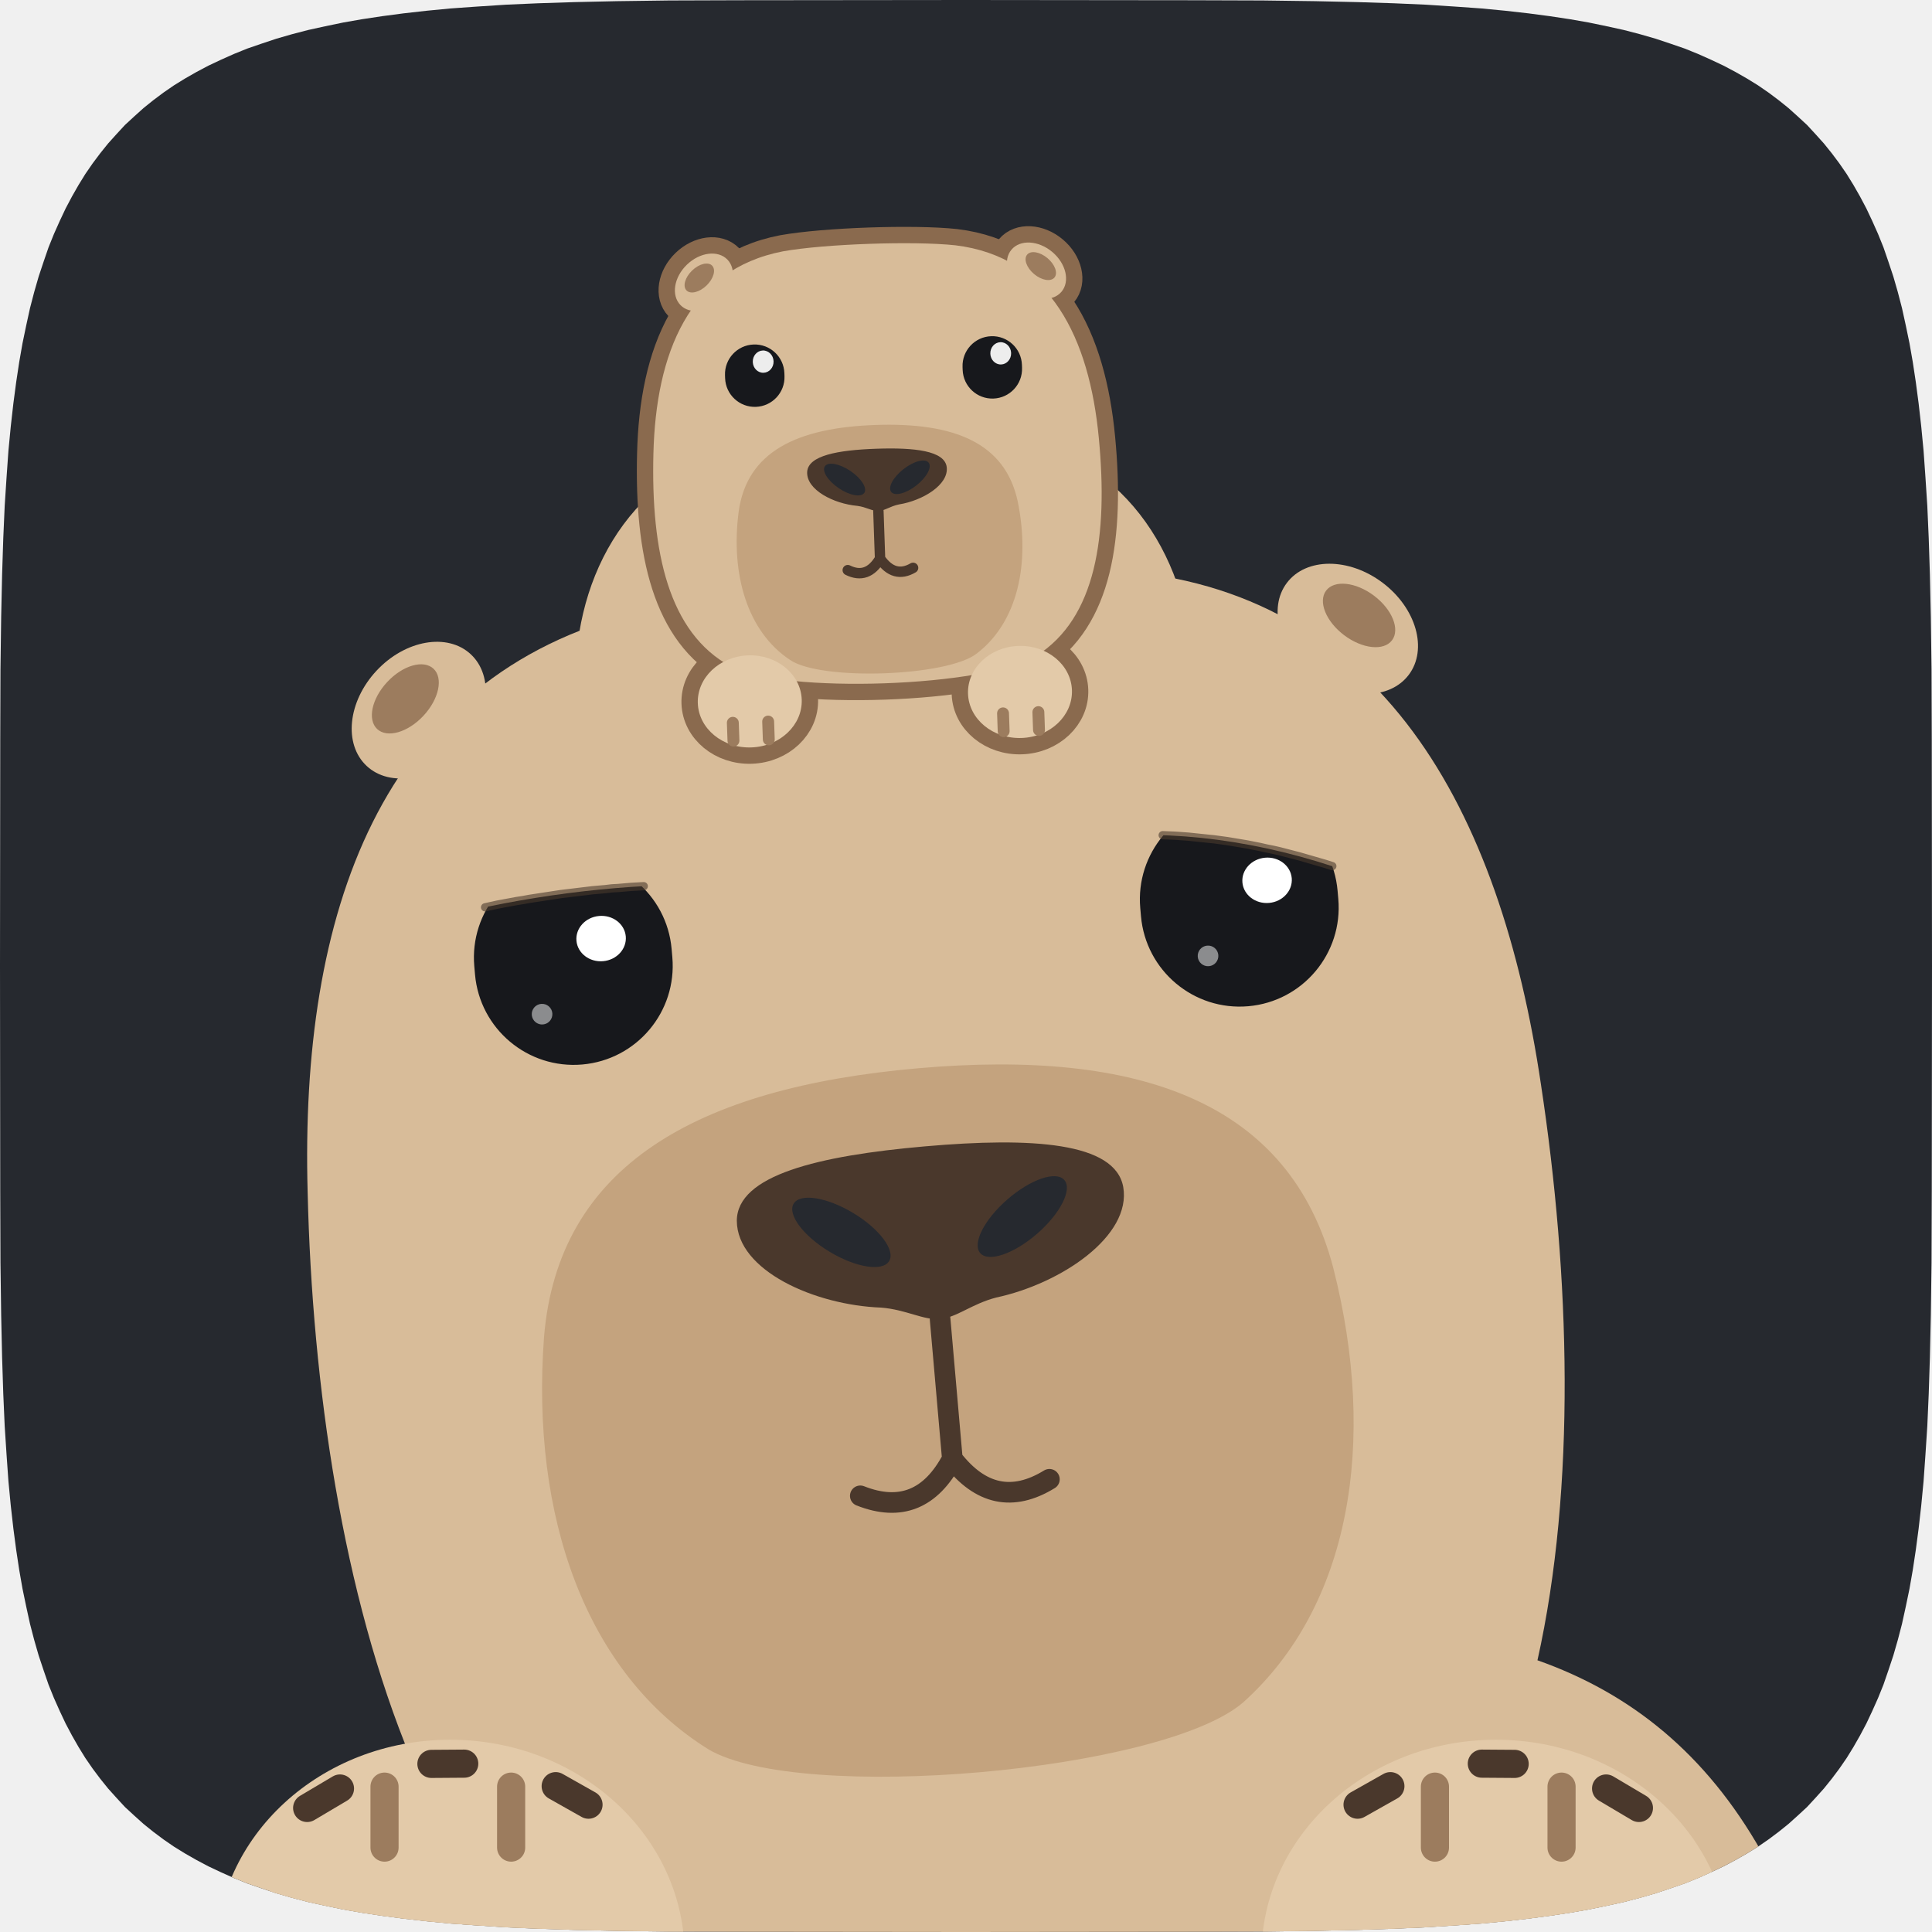
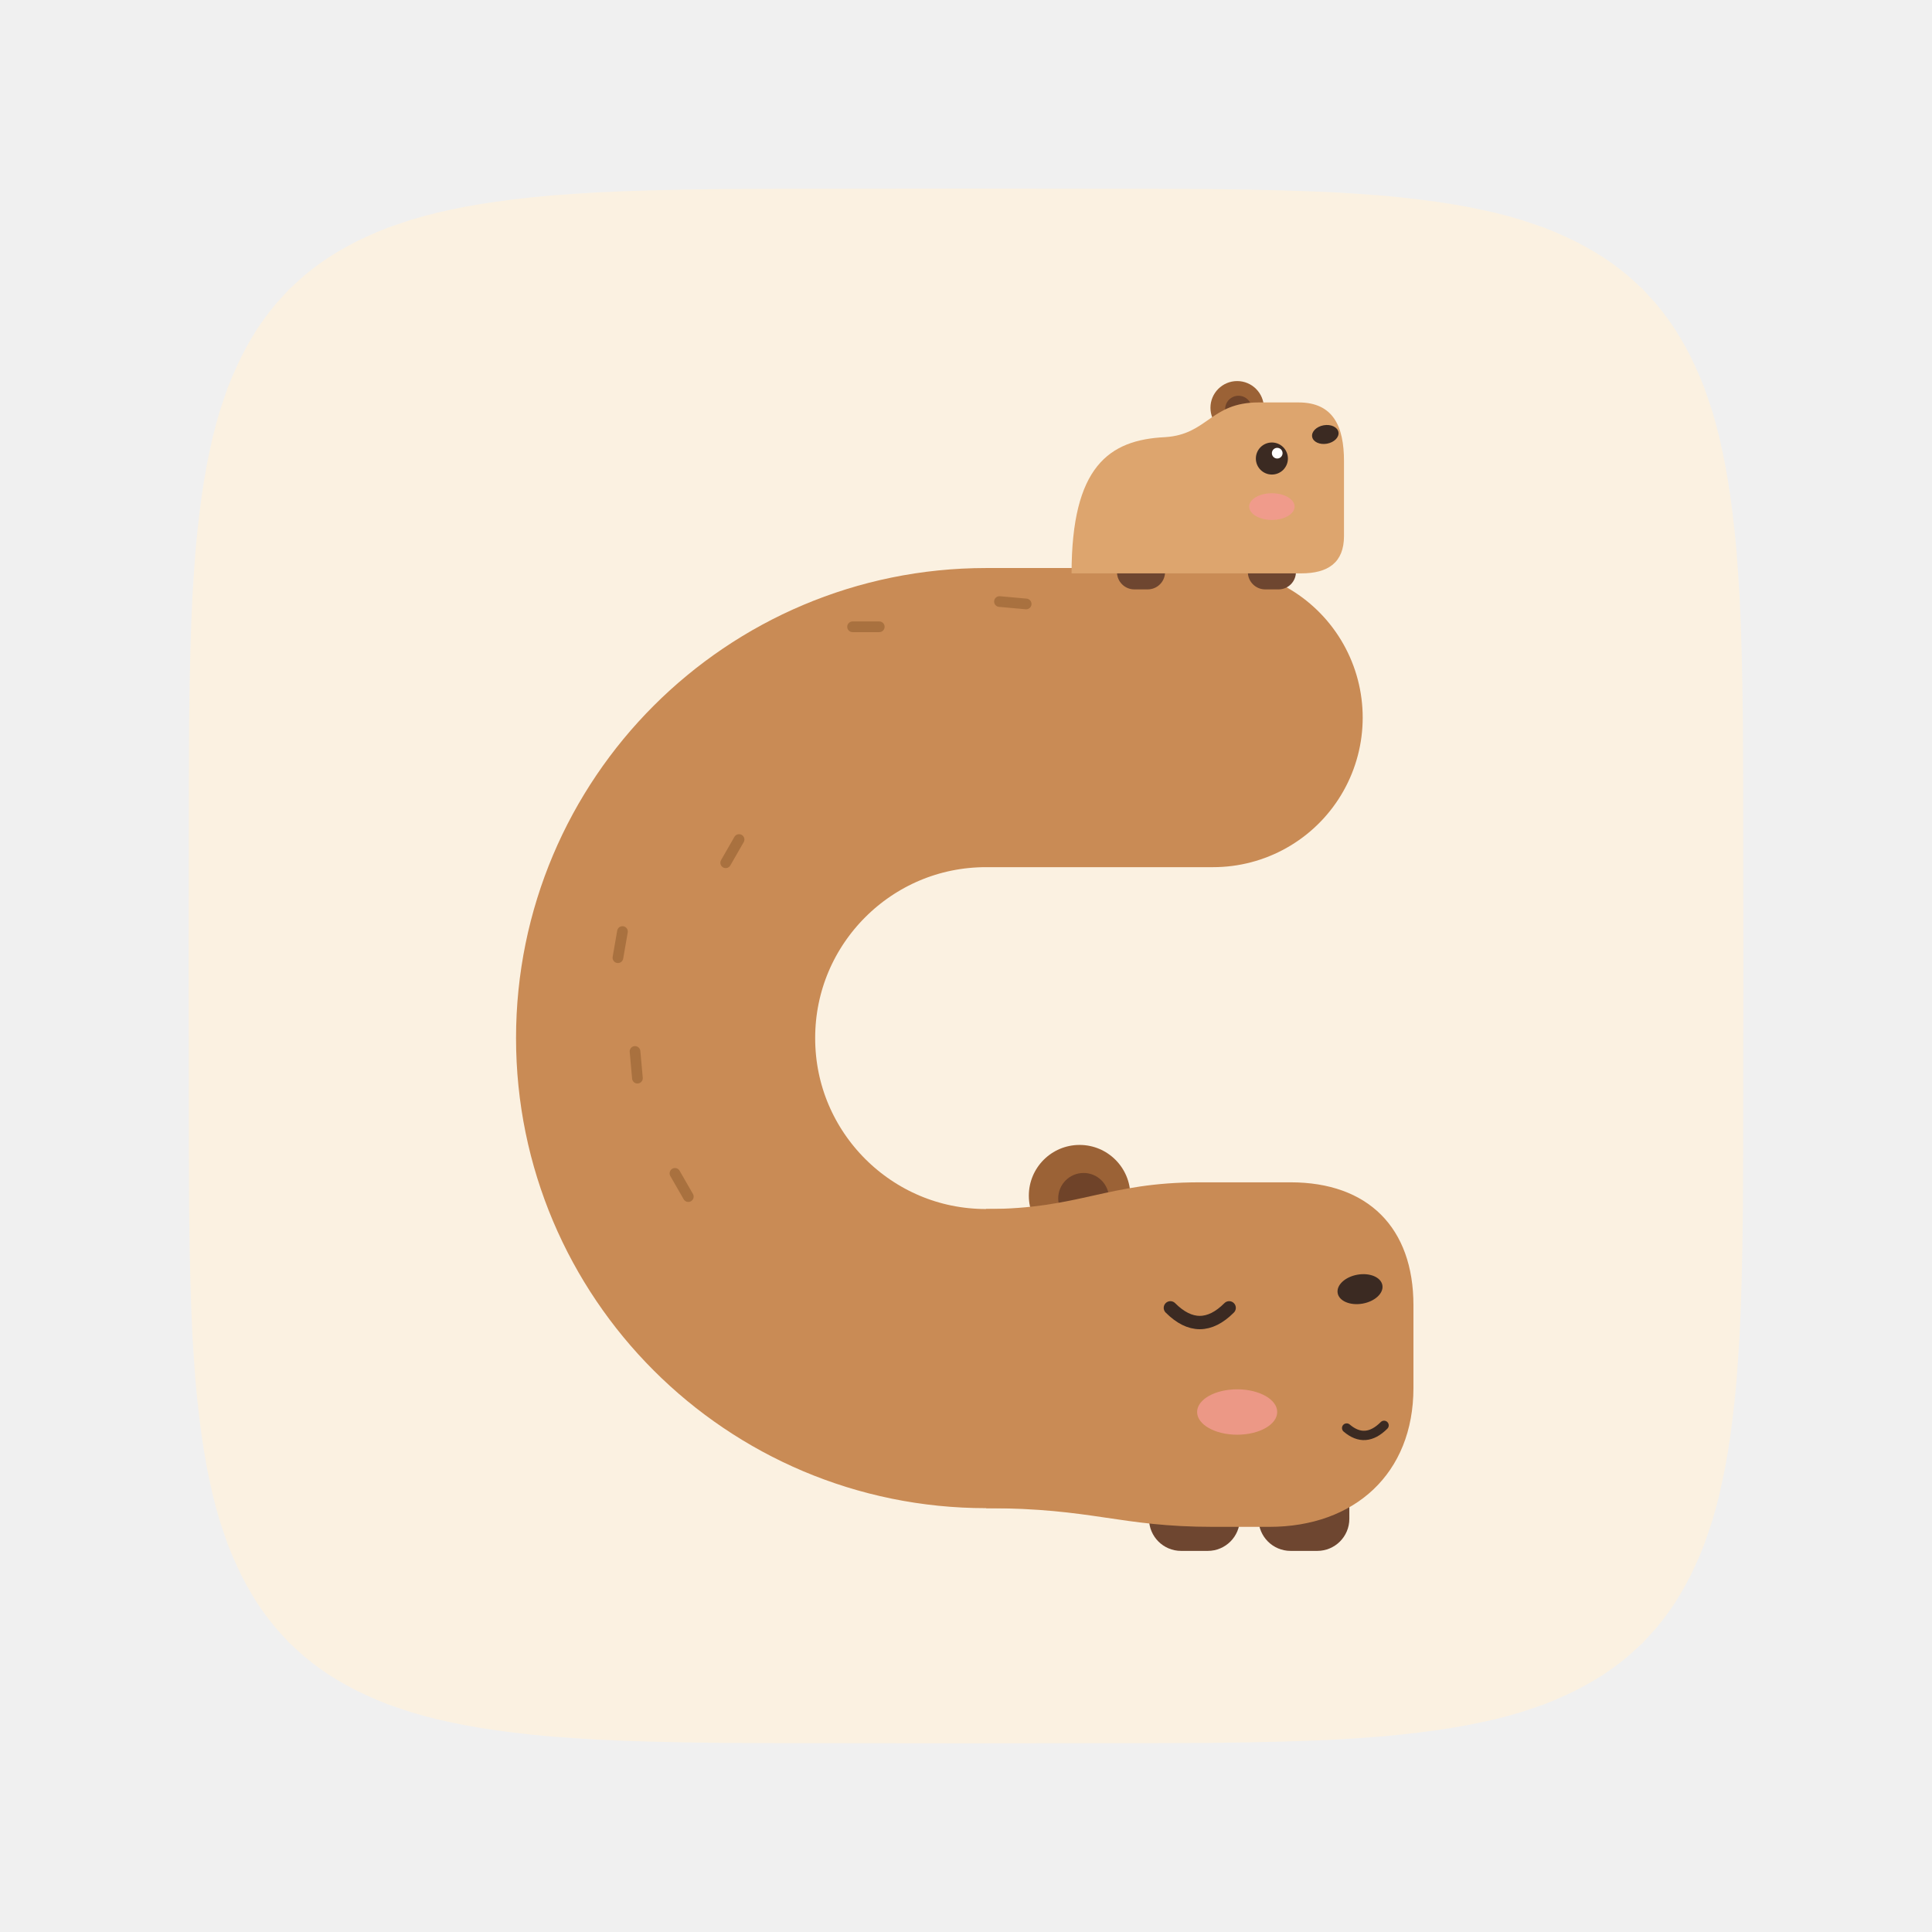
- <svg xmlns="http://www.w3.org/2000/svg" width="1024" height="1024" viewBox="100 100 824 824">
+ <svg xmlns="http://www.w3.org/2000/svg" width="1024" height="1024" viewBox="0 0 1024 1024">
  <defs>
-     <path id="tile" d="M924.0 512.0 L923.9 608.0 L923.8 638.6 L923.5 660.9 L923.1 679.0 L922.6 694.5 L922.0 708.2 L921.2 720.5 L920.4 731.8 L919.4 742.2 L918.3 751.9 L917.1 761.0 L915.8 769.6 L914.4 777.6 L912.8 785.3 L911.2 792.6 L909.4 799.5 L907.5 806.1 L905.4 812.4 L903.3 818.5 L901.0 824.2 L898.5 829.8 L896.0 835.1 L893.3 840.2 L890.5 845.1 L887.6 849.8 L884.5 854.3 L881.2 858.7 L877.9 862.8 L874.3 866.8 L870.7 870.7 L866.8 874.3 L862.8 877.9 L858.7 881.2 L854.3 884.5 L849.8 887.6 L845.1 890.5 L840.2 893.3 L835.1 896.0 L829.8 898.5 L824.2 901.0 L818.5 903.3 L812.4 905.4 L806.1 907.5 L799.5 909.4 L792.6 911.2 L785.3 912.8 L777.6 914.4 L769.6 915.8 L761.0 917.1 L751.9 918.3 L742.2 919.4 L731.8 920.4 L720.5 921.2 L708.2 922.0 L694.5 922.6 L679.0 923.1 L660.9 923.5 L638.6 923.8 L608.0 923.9 L512.0 924.0 L416.0 923.9 L385.4 923.8 L363.1 923.5 L345.0 923.1 L329.5 922.6 L315.8 922.0 L303.5 921.2 L292.2 920.4 L281.8 919.4 L272.1 918.3 L263.0 917.1 L254.4 915.8 L246.4 914.4 L238.7 912.8 L231.4 911.2 L224.5 909.4 L217.9 907.5 L211.6 905.4 L205.5 903.3 L199.8 901.0 L194.2 898.5 L188.9 896.0 L183.8 893.3 L178.9 890.5 L174.2 887.6 L169.7 884.5 L165.3 881.2 L161.2 877.9 L157.2 874.3 L153.3 870.7 L149.7 866.8 L146.1 862.8 L142.8 858.7 L139.5 854.3 L136.4 849.8 L133.5 845.1 L130.7 840.2 L128.0 835.1 L125.5 829.8 L123.0 824.2 L120.7 818.5 L118.6 812.4 L116.5 806.1 L114.6 799.5 L112.8 792.6 L111.2 785.3 L109.6 777.6 L108.2 769.6 L106.9 761.0 L105.7 751.9 L104.6 742.2 L103.6 731.8 L102.8 720.5 L102.0 708.2 L101.4 694.5 L100.9 679.0 L100.5 660.9 L100.2 638.6 L100.1 608.0 L100.0 512.0 L100.1 416.0 L100.2 385.4 L100.5 363.1 L100.9 345.0 L101.4 329.5 L102.0 315.8 L102.8 303.5 L103.6 292.2 L104.6 281.8 L105.7 272.1 L106.9 263.0 L108.2 254.4 L109.6 246.4 L111.2 238.7 L112.8 231.4 L114.6 224.5 L116.5 217.9 L118.6 211.6 L120.7 205.5 L123.0 199.8 L125.5 194.2 L128.0 188.9 L130.7 183.8 L133.5 178.9 L136.4 174.2 L139.5 169.7 L142.8 165.3 L146.1 161.2 L149.7 157.2 L153.3 153.3 L157.2 149.7 L161.2 146.1 L165.3 142.8 L169.7 139.5 L174.2 136.4 L178.9 133.5 L183.8 130.7 L188.9 128.0 L194.2 125.5 L199.8 123.0 L205.5 120.7 L211.6 118.6 L217.9 116.5 L224.5 114.6 L231.4 112.8 L238.7 111.2 L246.4 109.6 L254.4 108.2 L263.0 106.9 L272.1 105.7 L281.8 104.6 L292.2 103.6 L303.5 102.8 L315.8 102.0 L329.5 101.4 L345.0 100.9 L363.1 100.5 L385.4 100.2 L416.0 100.1 L512.0 100.0 L608.0 100.1 L638.6 100.2 L660.9 100.5 L679.0 100.9 L694.5 101.4 L708.2 102.0 L720.5 102.8 L731.8 103.6 L742.2 104.6 L751.9 105.7 L761.0 106.9 L769.6 108.2 L777.6 109.6 L785.3 111.2 L792.6 112.8 L799.5 114.6 L806.1 116.5 L812.4 118.6 L818.5 120.7 L824.2 123.0 L829.8 125.5 L835.1 128.0 L840.2 130.7 L845.1 133.5 L849.8 136.4 L854.3 139.5 L858.7 142.8 L862.8 146.1 L866.8 149.7 L870.7 153.3 L874.3 157.2 L877.9 161.2 L881.2 165.3 L884.5 169.7 L887.6 174.2 L890.5 178.9 L893.3 183.8 L896.0 188.9 L898.5 194.2 L901.0 199.8 L903.3 205.5 L905.4 211.6 L907.5 217.9 L909.4 224.5 L911.2 231.4 L912.8 238.7 L914.4 246.4 L915.8 254.4 L917.1 263.0 L918.3 272.1 L919.4 281.8 L920.4 292.2 L921.2 303.5 L922.0 315.8 L922.6 329.5 L923.1 345.0 L923.5 363.1 L923.8 385.4 L923.9 416.0 Z" />
+     <filter id="tileDrop" x="-10%" y="-10%" width="120%" height="125%">
+       <feGaussianBlur stdDeviation="14" />
+     </filter>
+     <path id="squircle" d="M924.0 512.0 L923.9 608.0 L923.8 638.6 L923.5 660.9 L923.1 679.0 L922.6 694.5 L922.0 708.2 L921.2 720.5 L920.4 731.8 L919.4 742.2 L918.3 751.9 L917.1 761.0 L915.8 769.6 L914.4 777.6 L912.8 785.3 L911.2 792.6 L909.4 799.5 L907.5 806.1 L905.4 812.4 L903.3 818.5 L901.0 824.2 L898.5 829.8 L896.0 835.1 L893.3 840.2 L890.5 845.1 L887.6 849.8 L884.5 854.3 L881.2 858.7 L877.9 862.8 L874.3 866.8 L870.7 870.7 L866.8 874.3 L862.8 877.9 L858.7 881.2 L854.3 884.5 L849.8 887.6 L845.1 890.5 L840.2 893.3 L835.1 896.0 L829.8 898.5 L824.2 901.0 L818.5 903.3 L812.4 905.4 L806.1 907.5 L799.5 909.4 L792.6 911.2 L785.3 912.8 L777.6 914.4 L769.6 915.8 L761.0 917.1 L751.9 918.3 L742.2 919.4 L731.8 920.4 L720.5 921.2 L708.2 922.0 L694.5 922.6 L679.0 923.1 L660.9 923.5 L638.6 923.8 L608.0 923.9 L512.0 924.0 L416.0 923.9 L385.4 923.8 L363.1 923.5 L345.0 923.1 L329.5 922.6 L315.8 922.0 L303.5 921.2 L292.2 920.4 L281.8 919.4 L272.1 918.3 L263.0 917.1 L254.4 915.8 L246.4 914.4 L238.7 912.8 L231.4 911.2 L224.5 909.4 L217.9 907.5 L211.6 905.4 L205.5 903.3 L199.8 901.0 L194.2 898.5 L188.9 896.0 L183.8 893.3 L178.9 890.5 L174.2 887.6 L169.7 884.5 L165.3 881.2 L161.2 877.9 L157.2 874.3 L153.3 870.7 L149.7 866.8 L146.1 862.8 L142.8 858.7 L139.5 854.3 L136.4 849.8 L133.5 845.1 L130.7 840.2 L128.0 835.1 L125.5 829.8 L123.0 824.2 L120.7 818.5 L118.6 812.4 L116.5 806.1 L114.6 799.5 L112.8 792.6 L111.2 785.3 L109.6 777.6 L108.2 769.6 L106.9 761.0 L105.7 751.9 L104.6 742.2 L103.6 731.8 L102.8 720.5 L102.0 708.2 L101.4 694.5 L100.9 679.0 L100.5 660.9 L100.2 638.6 L100.1 608.0 L100.0 512.0 L100.1 416.0 L100.2 385.4 L100.5 363.1 L100.9 345.0 L101.4 329.5 L102.0 315.8 L102.8 303.5 L103.6 292.2 L104.6 281.8 L105.7 272.1 L106.9 263.0 L108.2 254.4 L109.6 246.4 L111.2 238.7 L112.8 231.4 L114.6 224.5 L116.5 217.9 L118.6 211.6 L120.7 205.5 L123.0 199.8 L125.5 194.2 L128.0 188.9 L130.7 183.8 L133.5 178.9 L136.4 174.2 L139.5 169.7 L142.8 165.3 L146.1 161.2 L149.7 157.2 L153.3 153.3 L157.2 149.7 L161.2 146.1 L165.3 142.8 L169.7 139.5 L174.2 136.4 L178.9 133.5 L183.8 130.7 L188.9 128.0 L194.2 125.5 L199.8 123.0 L205.5 120.7 L211.6 118.6 L217.9 116.5 L224.5 114.6 L231.4 112.8 L238.7 111.2 L246.4 109.6 L254.4 108.2 L263.0 106.9 L272.1 105.7 L281.8 104.6 L292.2 103.6 L303.5 102.8 L315.8 102.0 L329.5 101.4 L345.0 100.9 L363.1 100.5 L385.4 100.2 L416.0 100.1 L512.0 100.0 L608.0 100.1 L638.6 100.2 L660.9 100.5 L679.0 100.9 L694.5 101.4 L708.2 102.0 L720.5 102.8 L731.8 103.6 L742.2 104.6 L751.9 105.7 L761.0 106.9 L769.6 108.2 L777.6 109.6 L785.3 111.2 L792.6 112.8 L799.5 114.6 L806.1 116.5 L812.4 118.6 L818.5 120.7 L824.2 123.0 L829.8 125.5 L835.1 128.0 L840.2 130.7 L845.1 133.5 L849.8 136.4 L854.3 139.5 L858.7 142.8 L862.8 146.1 L866.8 149.7 L870.7 153.3 L874.3 157.2 L877.9 161.2 L881.2 165.3 L884.5 169.7 L887.6 174.2 L890.5 178.9 L893.3 183.8 L896.0 188.9 L898.5 194.2 L901.0 199.8 L903.3 205.5 L905.4 211.6 L907.5 217.9 L909.4 224.5 L911.2 231.4 L912.8 238.7 L914.4 246.4 L915.8 254.4 L917.1 263.0 L918.3 272.1 L919.4 281.8 L920.4 292.2 L921.2 303.5 L922.0 315.8 L922.6 329.5 L923.1 345.0 L923.5 363.1 L923.8 385.4 L923.9 416.0 Z" />
    <clipPath id="clip">
-       <use href="#tile" />
+       <use href="#squircle" />
    </clipPath>
  </defs>
-   <use href="#tile" fill="#26292f" />
+   <use href="#squircle" fill="#FBF1E1" />
  <g clip-path="url(#clip)">
-     <g transform="translate(512 1000) scale(0.88) translate(-512 -1000) rotate(-5 512 760)">
-       <g transform="translate(512 306) rotate(3) scale(0.36) translate(-512 -846)">
-         <path d="M 96 1000 L 96 846 C 96 700 170 560 330 520 C 420 498 604 498 694 520 C 854 560 928 700 928 846 L 928 1000 Z" fill="#d8bc99" />
-       </g>
-       <g fill="#d8bc99">
-         <ellipse cx="286" cy="300" rx="37" ry="28" transform="rotate(-42 286 300)" />
-         <ellipse cx="738" cy="300" rx="37" ry="28" transform="rotate(42 738 300)" />
-         <path d="M 104 1110 C 104 936 150 846 238 806 C 212 724 206 622 212 528 C 220 394 268 282 396 262 C 452 254 572 254 628 262 C 756 282 804 394 812 528 C 818 622 812 724 786 806 C 874 846 920 936 920 1110 Z" />
-       </g>
-       <ellipse cx="280" cy="294" rx="20" ry="12" transform="rotate(-42 280 294)" fill="#9c7c5e" />
-       <ellipse cx="744" cy="294" rx="20" ry="12" transform="rotate(42 744 294)" fill="#9c7c5e" />
-       <path d="M 512 494 C 620 494 690 526 704 608 C 718 694 698 772 642 814 C 600 844 424 844 382 814 C 326 772 306 694 320 608 C 334 526 404 494 512 494 Z" fill="#c4a37e" />
-       <path d="M 418 560 C 420 538 460 532 512 532 C 564 532 604 538 606 560 C 608 584 572 604 540 608 C 528 610 520 616 512 616 C 504 616 496 610 484 608 C 452 604 416 584 418 560 Z" fill="#4a382c" />
-       <ellipse cx="468" cy="570" rx="27" ry="11" transform="rotate(36 468 570)" fill="#26292f" />
-       <ellipse cx="556" cy="570" rx="27" ry="11" transform="rotate(-36 556 570)" fill="#26292f" />
-       <path d="M 512 616 L 512 684 M 466 698 Q 494 712 512 684 Q 530 712 558 698" stroke="#4a382c" stroke-width="10" stroke-linecap="round" stroke-linejoin="round" fill="none" />
-       <clipPath id="lidf0">
-         <path d="M 412.0 395.8 Q 350.0 391.0 288.0 401.0 L 288.0 528.0 L 412.0 528.0 Z" />
-       </clipPath>
-       <g clip-path="url(#lidf0)">
-         <rect x="302.0" y="378.0" width="96.0" height="100.0" rx="48.0" fill="#17181c" />
-       </g>
-       <path d="M 387.2 394.5 L 384.1 394.4 L 381.0 394.3 L 377.9 394.3 L 374.8 394.3 L 371.7 394.2 L 368.6 394.3 L 365.5 394.3 L 362.4 394.3 L 359.3 394.4 L 356.2 394.5 L 353.1 394.6 L 350.0 394.7 L 346.9 394.8 L 343.8 395.0 L 340.7 395.2 L 337.6 395.4 L 334.5 395.6 L 331.4 395.8 L 328.3 396.1 L 325.2 396.3 L 322.1 396.6 L 319.0 396.9 L 315.9 397.2 L 312.8 397.6 L 309.7 398.0" fill="none" stroke="#4a382c" stroke-width="4.0" stroke-linecap="round" stroke-linejoin="round" opacity="0.6" />
-       <ellipse cx="364.4" cy="418.0" rx="12.0" ry="11.0" fill="#fff" opacity="1" />
-       <circle cx="332.7" cy="452.0" r="5.0" fill="#fff" opacity="0.5" />
-       <clipPath id="lidf1">
-         <path d="M 612.0 389.8 Q 674.0 391.0 736.0 421.0 L 736.0 528.0 L 612.0 528.0 Z" />
-       </clipPath>
-       <g clip-path="url(#lidf1)">
-         <rect x="626.0" y="378.0" width="96.0" height="100.0" rx="48.0" fill="#17181c" />
-       </g>
-       <path d="M 639.9 391.8 L 643.0 392.2 L 646.1 392.6 L 649.2 393.1 L 652.3 393.6 L 655.4 394.2 L 658.5 394.8 L 661.6 395.4 L 664.7 396.0 L 667.8 396.7 L 670.9 397.4 L 674.0 398.2 L 677.1 399.0 L 680.2 399.8 L 683.3 400.7 L 686.4 401.6 L 689.5 402.6 L 692.6 403.5 L 695.7 404.5 L 698.8 405.6 L 701.9 406.7 L 705.0 407.8 L 708.1 409.0 L 711.2 410.2 L 714.3 411.4 L 717.4 412.6 L 720.5 413.9" fill="none" stroke="#4a382c" stroke-width="4.0" stroke-linecap="round" stroke-linejoin="round" opacity="0.6" />
-       <ellipse cx="688.4" cy="418.0" rx="12.0" ry="11.0" fill="#fff" opacity="1" />
-       <circle cx="656.7" cy="452.0" r="5.0" fill="#fff" opacity="0.5" />
-       <g transform="translate(512 306) rotate(3) scale(0.36) translate(-512 -846)">
-         <g fill="#8a6a4e" stroke="#8a6a4e" stroke-width="44" stroke-linejoin="round">
-           <ellipse cx="288" cy="300" rx="44" ry="33" transform="rotate(-42 288 300)" />
-           <ellipse cx="736" cy="300" rx="44" ry="33" transform="rotate(42 736 300)" />
-           <path d="M 212 528 C 220 394 268 282 396 262 C 452 254 572 254 628 262 C 756 282 804 394 812 528 C 820 660 800 770 718 818 C 650 858 374 858 306 818 C 224 770 204 660 212 528 Z" />
-           <ellipse cx="330" cy="866" rx="70" ry="62" />
-           <ellipse cx="694" cy="866" rx="70" ry="62" />
-         </g>
-         <g fill="#d8bc99">
-           <ellipse cx="288" cy="300" rx="44" ry="33" transform="rotate(-42 288 300)" />
-           <ellipse cx="736" cy="300" rx="44" ry="33" transform="rotate(42 736 300)" />
-           <path d="M 212 528 C 220 394 268 282 396 262 C 452 254 572 254 628 262 C 756 282 804 394 812 528 C 820 660 800 770 718 818 C 650 858 374 858 306 818 C 224 770 204 660 212 528 Z" />
-         </g>
-         <ellipse cx="282" cy="294" rx="24" ry="14" transform="rotate(-42 282 294)" fill="#9c7c5e" />
-         <ellipse cx="742" cy="294" rx="24" ry="14" transform="rotate(42 742 294)" fill="#9c7c5e" />
-         <path d="M 512 500 C 618 500 686 530 700 610 C 714 694 694 772 638 812 C 598 842 426 842 386 812 C 330 772 310 694 324 610 C 338 530 406 500 512 500 Z" fill="#c4a37e" />
-         <path d="M 418 560 C 420 538 460 532 512 532 C 564 532 604 538 606 560 C 608 584 572 604 540 608 C 528 610 520 616 512 616 C 504 616 496 610 484 608 C 452 604 416 584 418 560 Z" fill="#4a382c" />
-         <ellipse cx="468" cy="572" rx="32" ry="14" transform="rotate(36 468 572)" fill="#26292f" />
-         <ellipse cx="556" cy="572" rx="32" ry="14" transform="rotate(-36 556 572)" fill="#26292f" />
-         <path d="M 512 616 L 512 680 M 468 694 Q 494 708 512 680 Q 530 708 556 694" stroke="#4a382c" stroke-width="14" stroke-linecap="round" stroke-linejoin="round" fill="none" />
-         <rect x="312.0" y="386.0" width="80.0" height="84.0" rx="40.0" fill="#17181c" />
-         <rect x="632.0" y="386.0" width="80.0" height="84.0" rx="40.0" fill="#17181c" />
-         <ellipse cx="364.0" cy="409.5" rx="14.0" ry="15.0" fill="#fff" opacity="0.92" />
-         <ellipse cx="684.0" cy="409.5" rx="14.0" ry="15.0" fill="#fff" opacity="0.92" />
-         <g fill="#e3caa9">
-           <ellipse cx="330" cy="866" rx="70" ry="62" />
-           <ellipse cx="694" cy="866" rx="70" ry="62" />
-         </g>
-         <g stroke="#9c7c5e" stroke-width="16" stroke-linecap="round">
-           <path d="M 306.2 894 L 306.2 918" />
-           <path d="M 353.8 894 L 353.8 918" />
-           <path d="M 670.2 894 L 670.2 918" />
-           <path d="M 717.8 894 L 717.8 918" />
-         </g>
-       </g>
-     </g>
-     <ellipse cx="292" cy="934" rx="100" ry="92" fill="#e3caa9" />
-     <ellipse cx="738" cy="934" rx="100" ry="92" fill="#e3caa9" />
-     <g stroke="#9c7c5e" stroke-width="12" stroke-linecap="round">
-       <path d="M 264 862 L 264 888" />
-       <path d="M 318 862 L 318 888" />
-       <path d="M 712 862 L 712 888" />
-       <path d="M 766 862 L 766 888" />
-     </g>
-     <g stroke="#4a382c" stroke-width="12" stroke-linecap="round" opacity="1">
-       <path d="M 231 871.1 L 245 862.8" />
-       <path d="M 284 852.3 L 298 852.2" />
-       <path d="M 337 861.8 L 351 869.7" />
-       <path d="M 679 869.7 L 693 861.8" />
-       <path d="M 732 852.2 L 746 852.3" />
-       <path d="M 785 862.8 L 799 871.1" />
+     <g transform="translate(154.6 168) scale(0.7078)">
+       <path d="M642 860 H710 V900 A24 24 0 0 1 686 924 H666 A24 24 0 0 1 642 900 V860 Z" fill="#6E4630" />
+       <path d="M724 860 H792 V900 A24 24 0 0 1 768 924 H748 A24 24 0 0 1 724 900 V860 Z" fill="#6E4630" />
+       <circle cx="590" cy="658" r="38" fill="#9B6236" />
+       <circle cx="593" cy="660" r="19" fill="#6F4329" />
+       <path d="M690 300 L520 300 A240 240 0 0 0 520 780 L560 780" fill="none" stroke="#C98B55" stroke-width="224" stroke-linecap="round" stroke-linejoin="round" />
+       <path d="M520 668.0 C590 668.0 610 648 680 648 L748 648 C806 648 840 682 840 740 L840 802 C840 866 796 906 732 906 L690 906 C620 906 600 892.0 520 892.0 Z" fill="#C98B55" />
+       <path d="M247.7 460.2 L244.3 479.8" fill="none" stroke="#A9713F" stroke-width="8" stroke-linecap="round" stroke-linejoin="round" />
+       <path d="M257.1 550 L258.9 570" fill="none" stroke="#A9713F" stroke-width="8" stroke-linecap="round" stroke-linejoin="round" />
+       <path d="M287 641.3 L297 658.7" fill="none" stroke="#A9713F" stroke-width="8" stroke-linecap="round" stroke-linejoin="round" />
+       <path d="M335 391.3 L325 408.7" fill="none" stroke="#A9713F" stroke-width="8" stroke-linecap="round" stroke-linejoin="round" />
+       <path d="M420 232 L440 232" fill="none" stroke="#A9713F" stroke-width="8" stroke-linecap="round" stroke-linejoin="round" />
+       <path d="M530 213.1 L550 214.9" fill="none" stroke="#A9713F" stroke-width="8" stroke-linecap="round" stroke-linejoin="round" />
+       <path d="M658 742 Q680 764 702 742" fill="none" stroke="#3B2A22" stroke-width="10" stroke-linecap="round" stroke-linejoin="round" />
+       <ellipse cx="800" cy="728" rx="17" ry="11" fill="#3B2A22" transform="rotate(-10 800 728)" />
+       <path d="M790 832 Q804 844 818 830" fill="none" stroke="#3B2A22" stroke-width="7" stroke-linecap="round" stroke-linejoin="round" />
+       <ellipse cx="708" cy="820" rx="30" ry="17" fill="#F29A8E" opacity=".85" />
+       <path d="M618 172 H654 V191 A13 13 0 0 1 641 204 H631 A13 13 0 0 1 618 191 V172 Z" fill="#6E4630" />
+       <path d="M716 172 H752 V191 A13 13 0 0 1 739 204 H729 A13 13 0 0 1 716 191 V172 Z" fill="#6E4630" />
+       <circle cx="708" cy="68" r="20" fill="#9B6236" />
+       <circle cx="709" cy="69" r="10" fill="#6F4329" />
+       <path d="M584 192 C584 112 612 92 654 90 C686 88 688 64 724 64 L754 64 C780 64 788 82 788 108 L788 164 C788 184 776 192 756 192 Z" fill="#DDA56E" />
+       <circle cx="734" cy="106" r="12" fill="#3B2A22" />
+       <circle cx="738" cy="102" r="4" fill="#fff" />
+       <ellipse cx="774" cy="88" rx="10" ry="7" fill="#3B2A22" transform="rotate(-10 774 88)" />
+       <ellipse cx="734" cy="142" rx="17" ry="10" fill="#F29A8E" opacity=".9" />
    </g>
  </g>
</svg>
